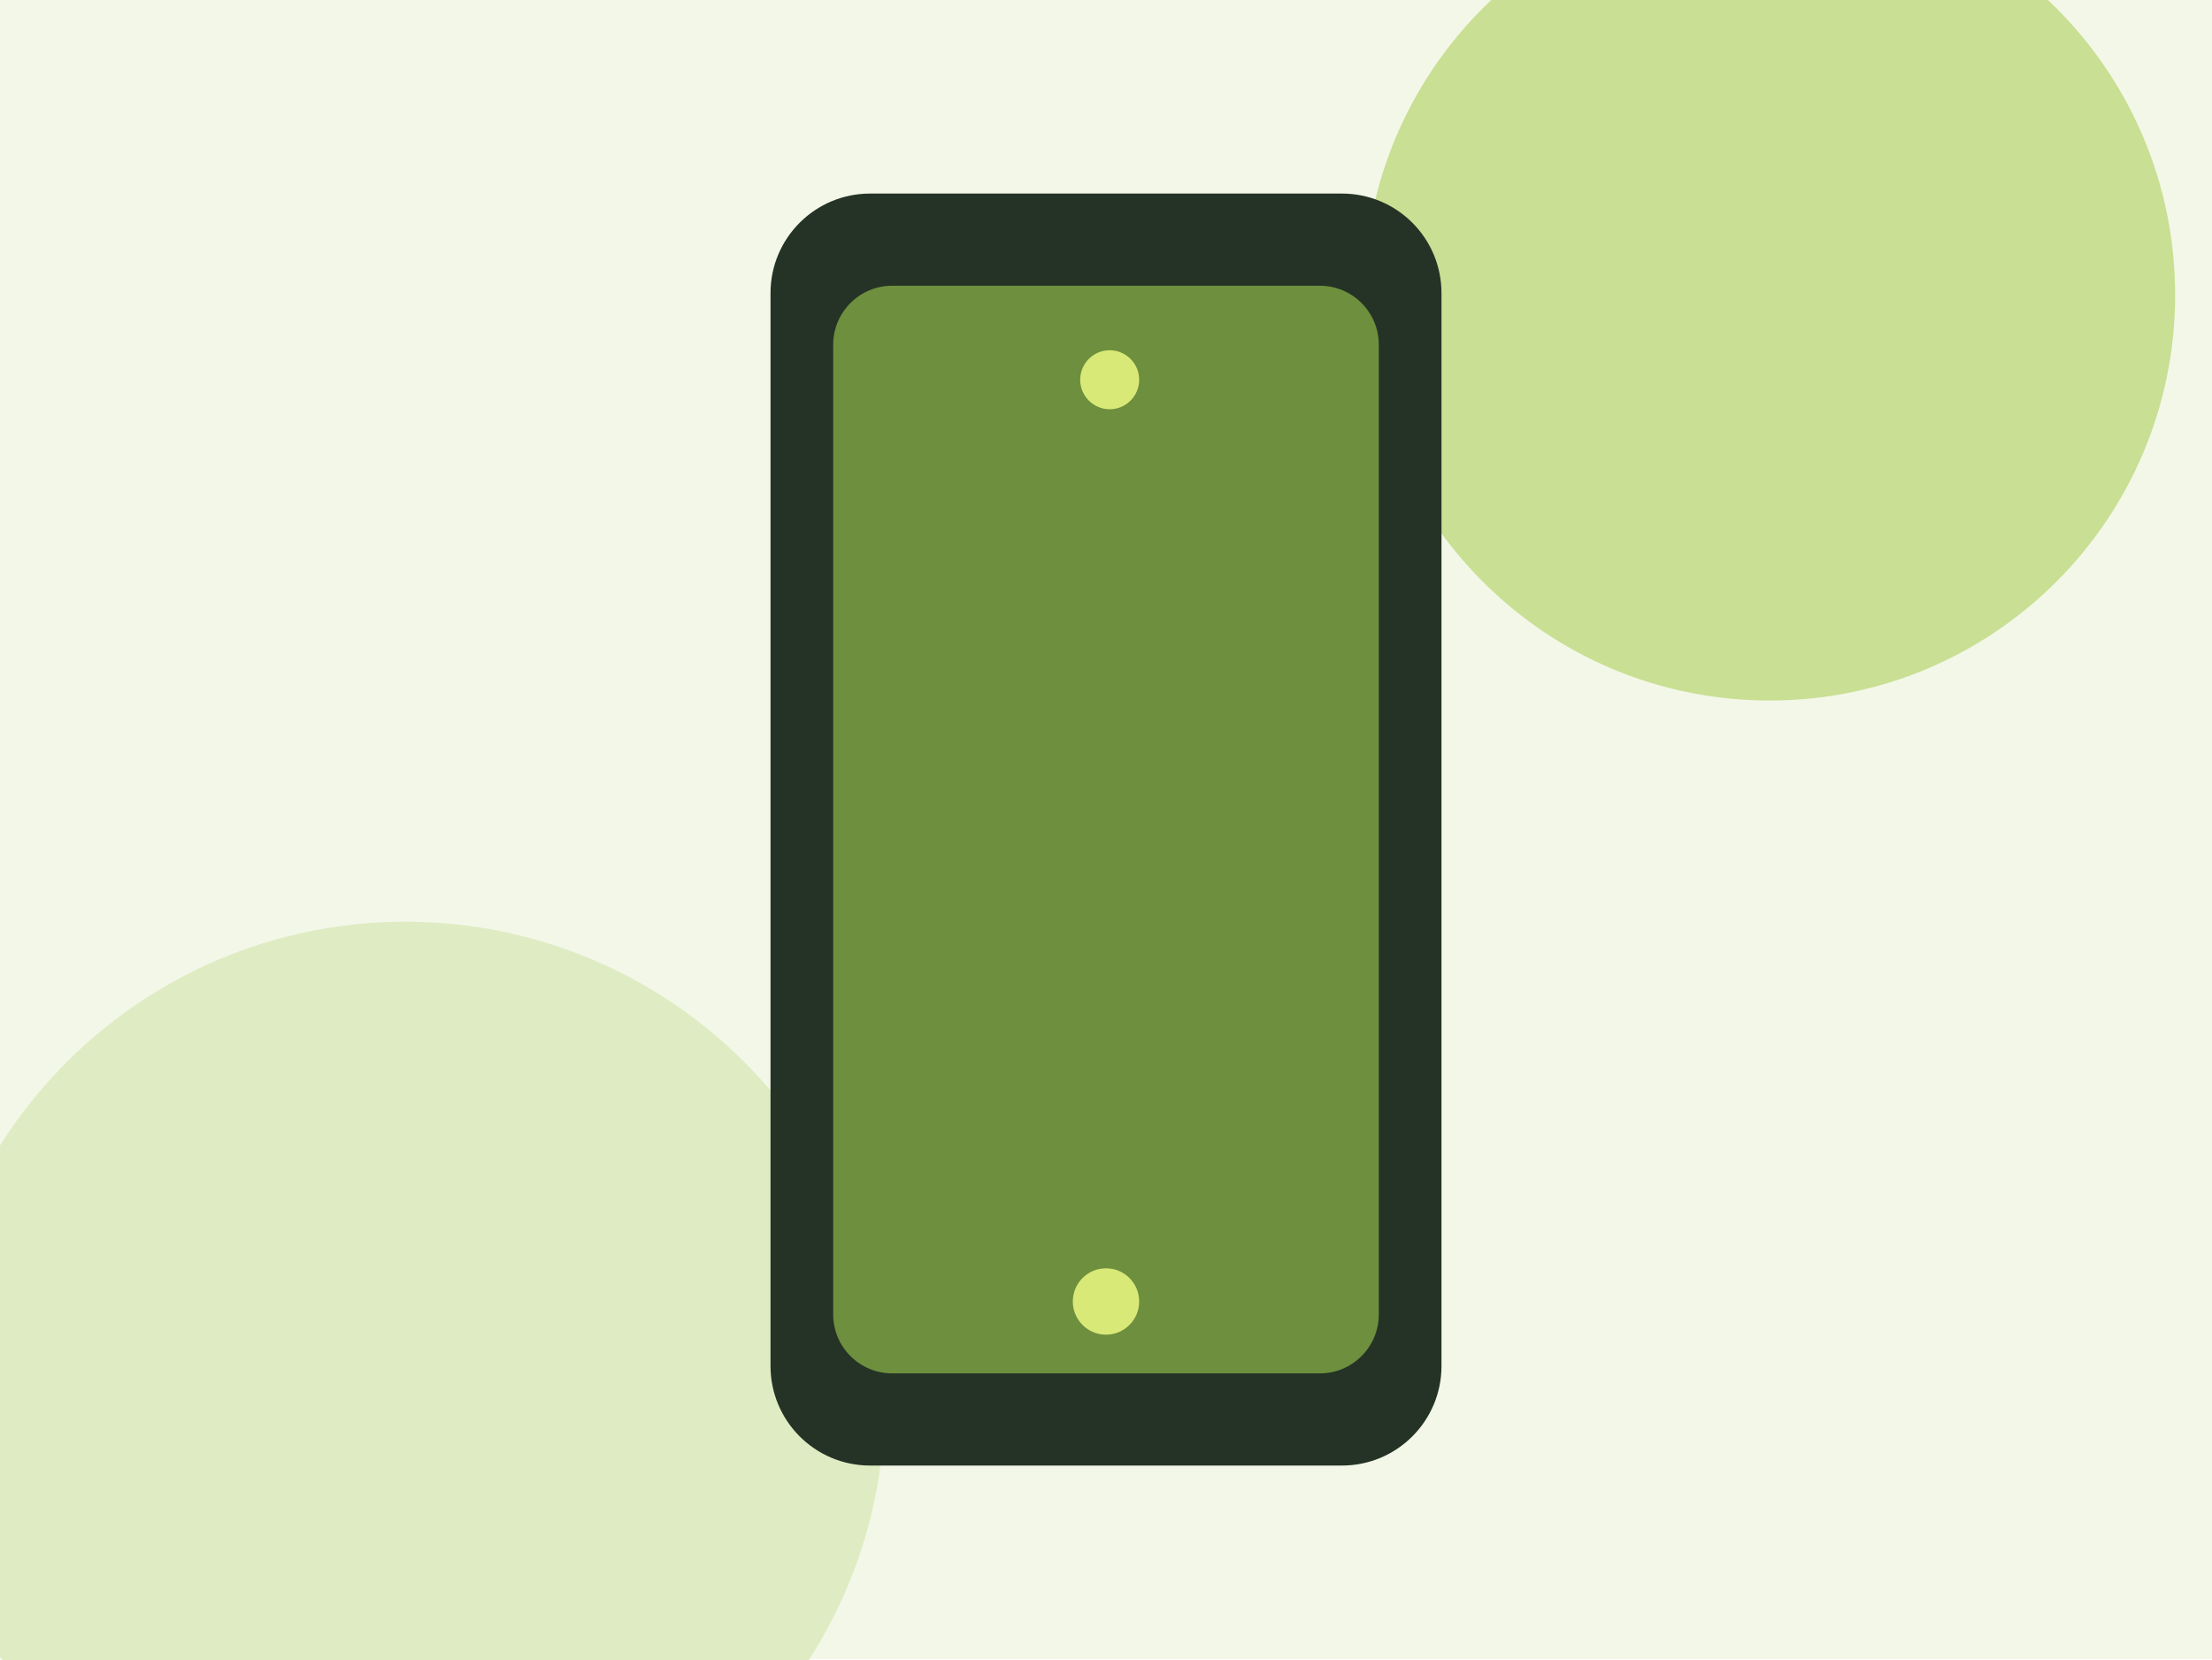
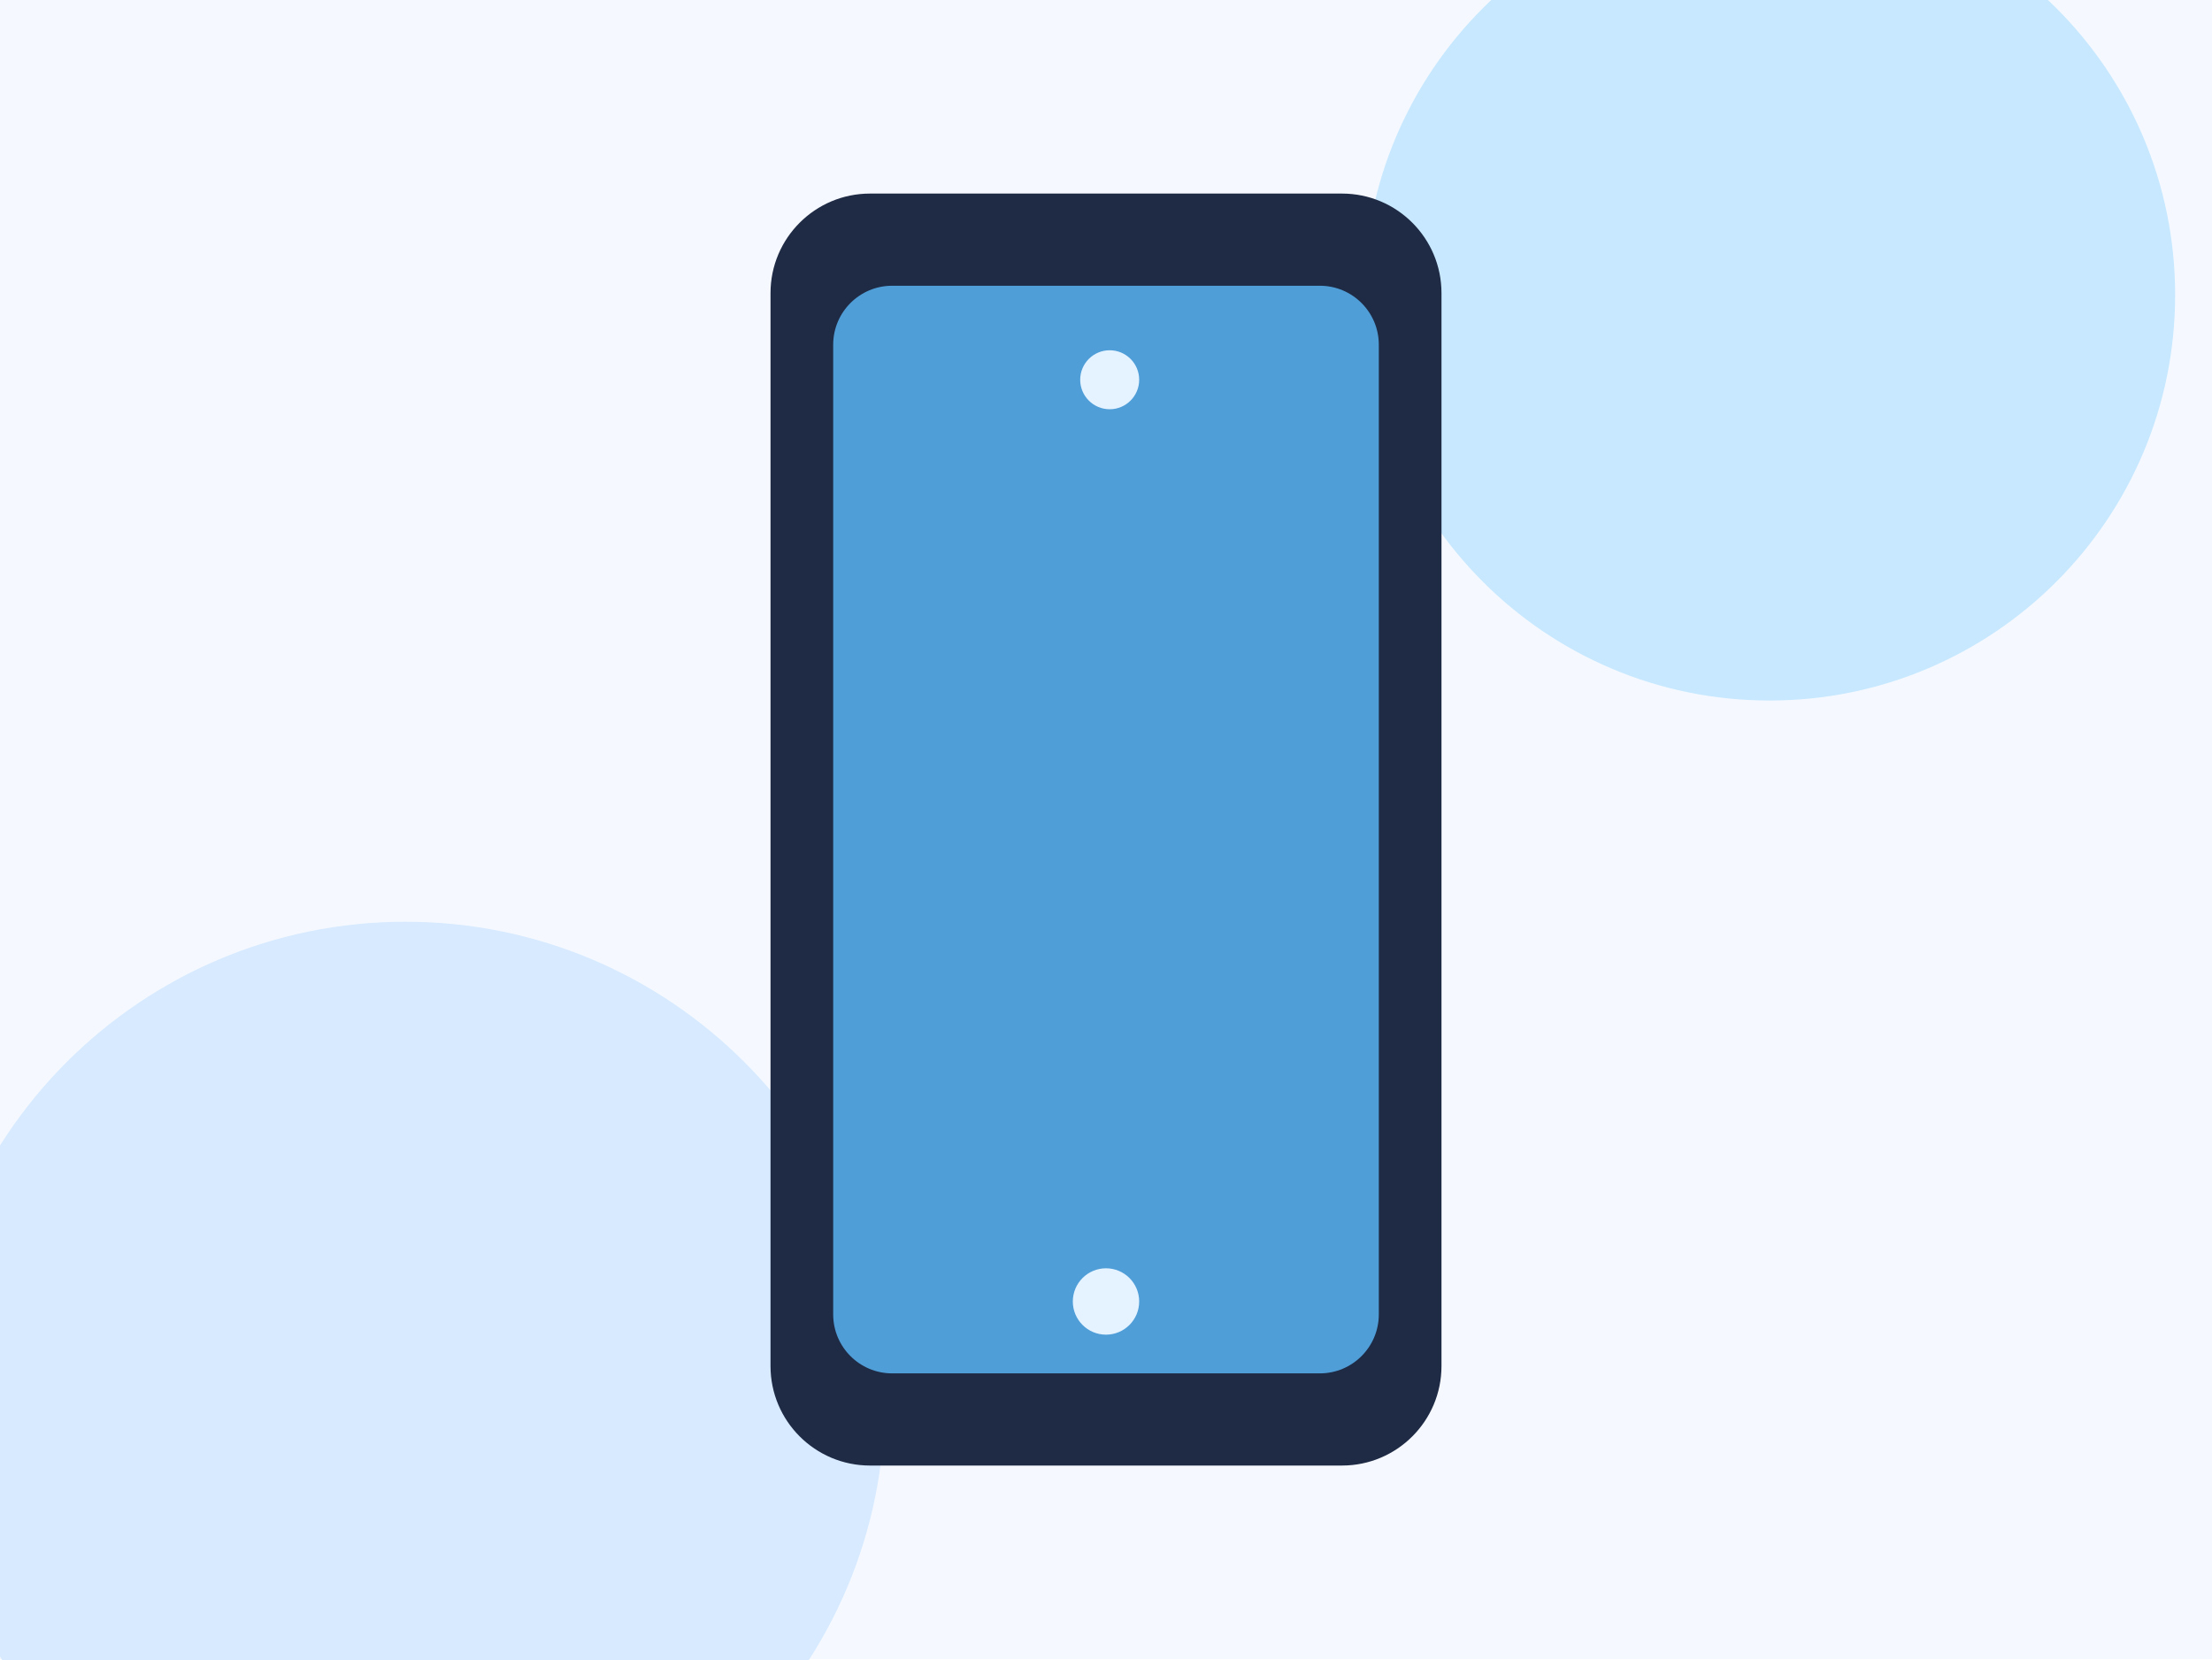
<svg xmlns="http://www.w3.org/2000/svg" width="1200" height="900" viewBox="0 0 1200 900" role="img" aria-labelledby="title desc">
-   <rect width="1200" height="900" fill="#f3f7e8" />
-   <circle cx="960" cy="160" r="220" fill="#c9df93" />
-   <circle cx="220" cy="760" r="260" fill="#dfecc3" />
-   <rect x="418" y="105" width="364" height="690" rx="54" fill="#253326" />
-   <rect x="452" y="155" width="296" height="590" rx="32" fill="#6e8f3d" />
-   <circle cx="600" cy="706" r="18" fill="#d8e978" />
-   <circle cx="602" cy="206" r="16" fill="#d8e978" />
+   <rect width="1200" height="900" fill="#f5f9ff" />
+   <circle cx="960" cy="160" r="220" fill="#c7e8ff" />
+   <circle cx="220" cy="760" r="260" fill="#d7eaff" />
+   <rect x="418" y="105" width="364" height="690" rx="54" fill="#1f2a44" />
+   <rect x="452" y="155" width="296" height="590" rx="32" fill="#4f9ed8" />
+   <circle cx="600" cy="706" r="18" fill="#e5f2ff" />
+   <circle cx="602" cy="206" r="16" fill="#e5f2ff" />
</svg>
